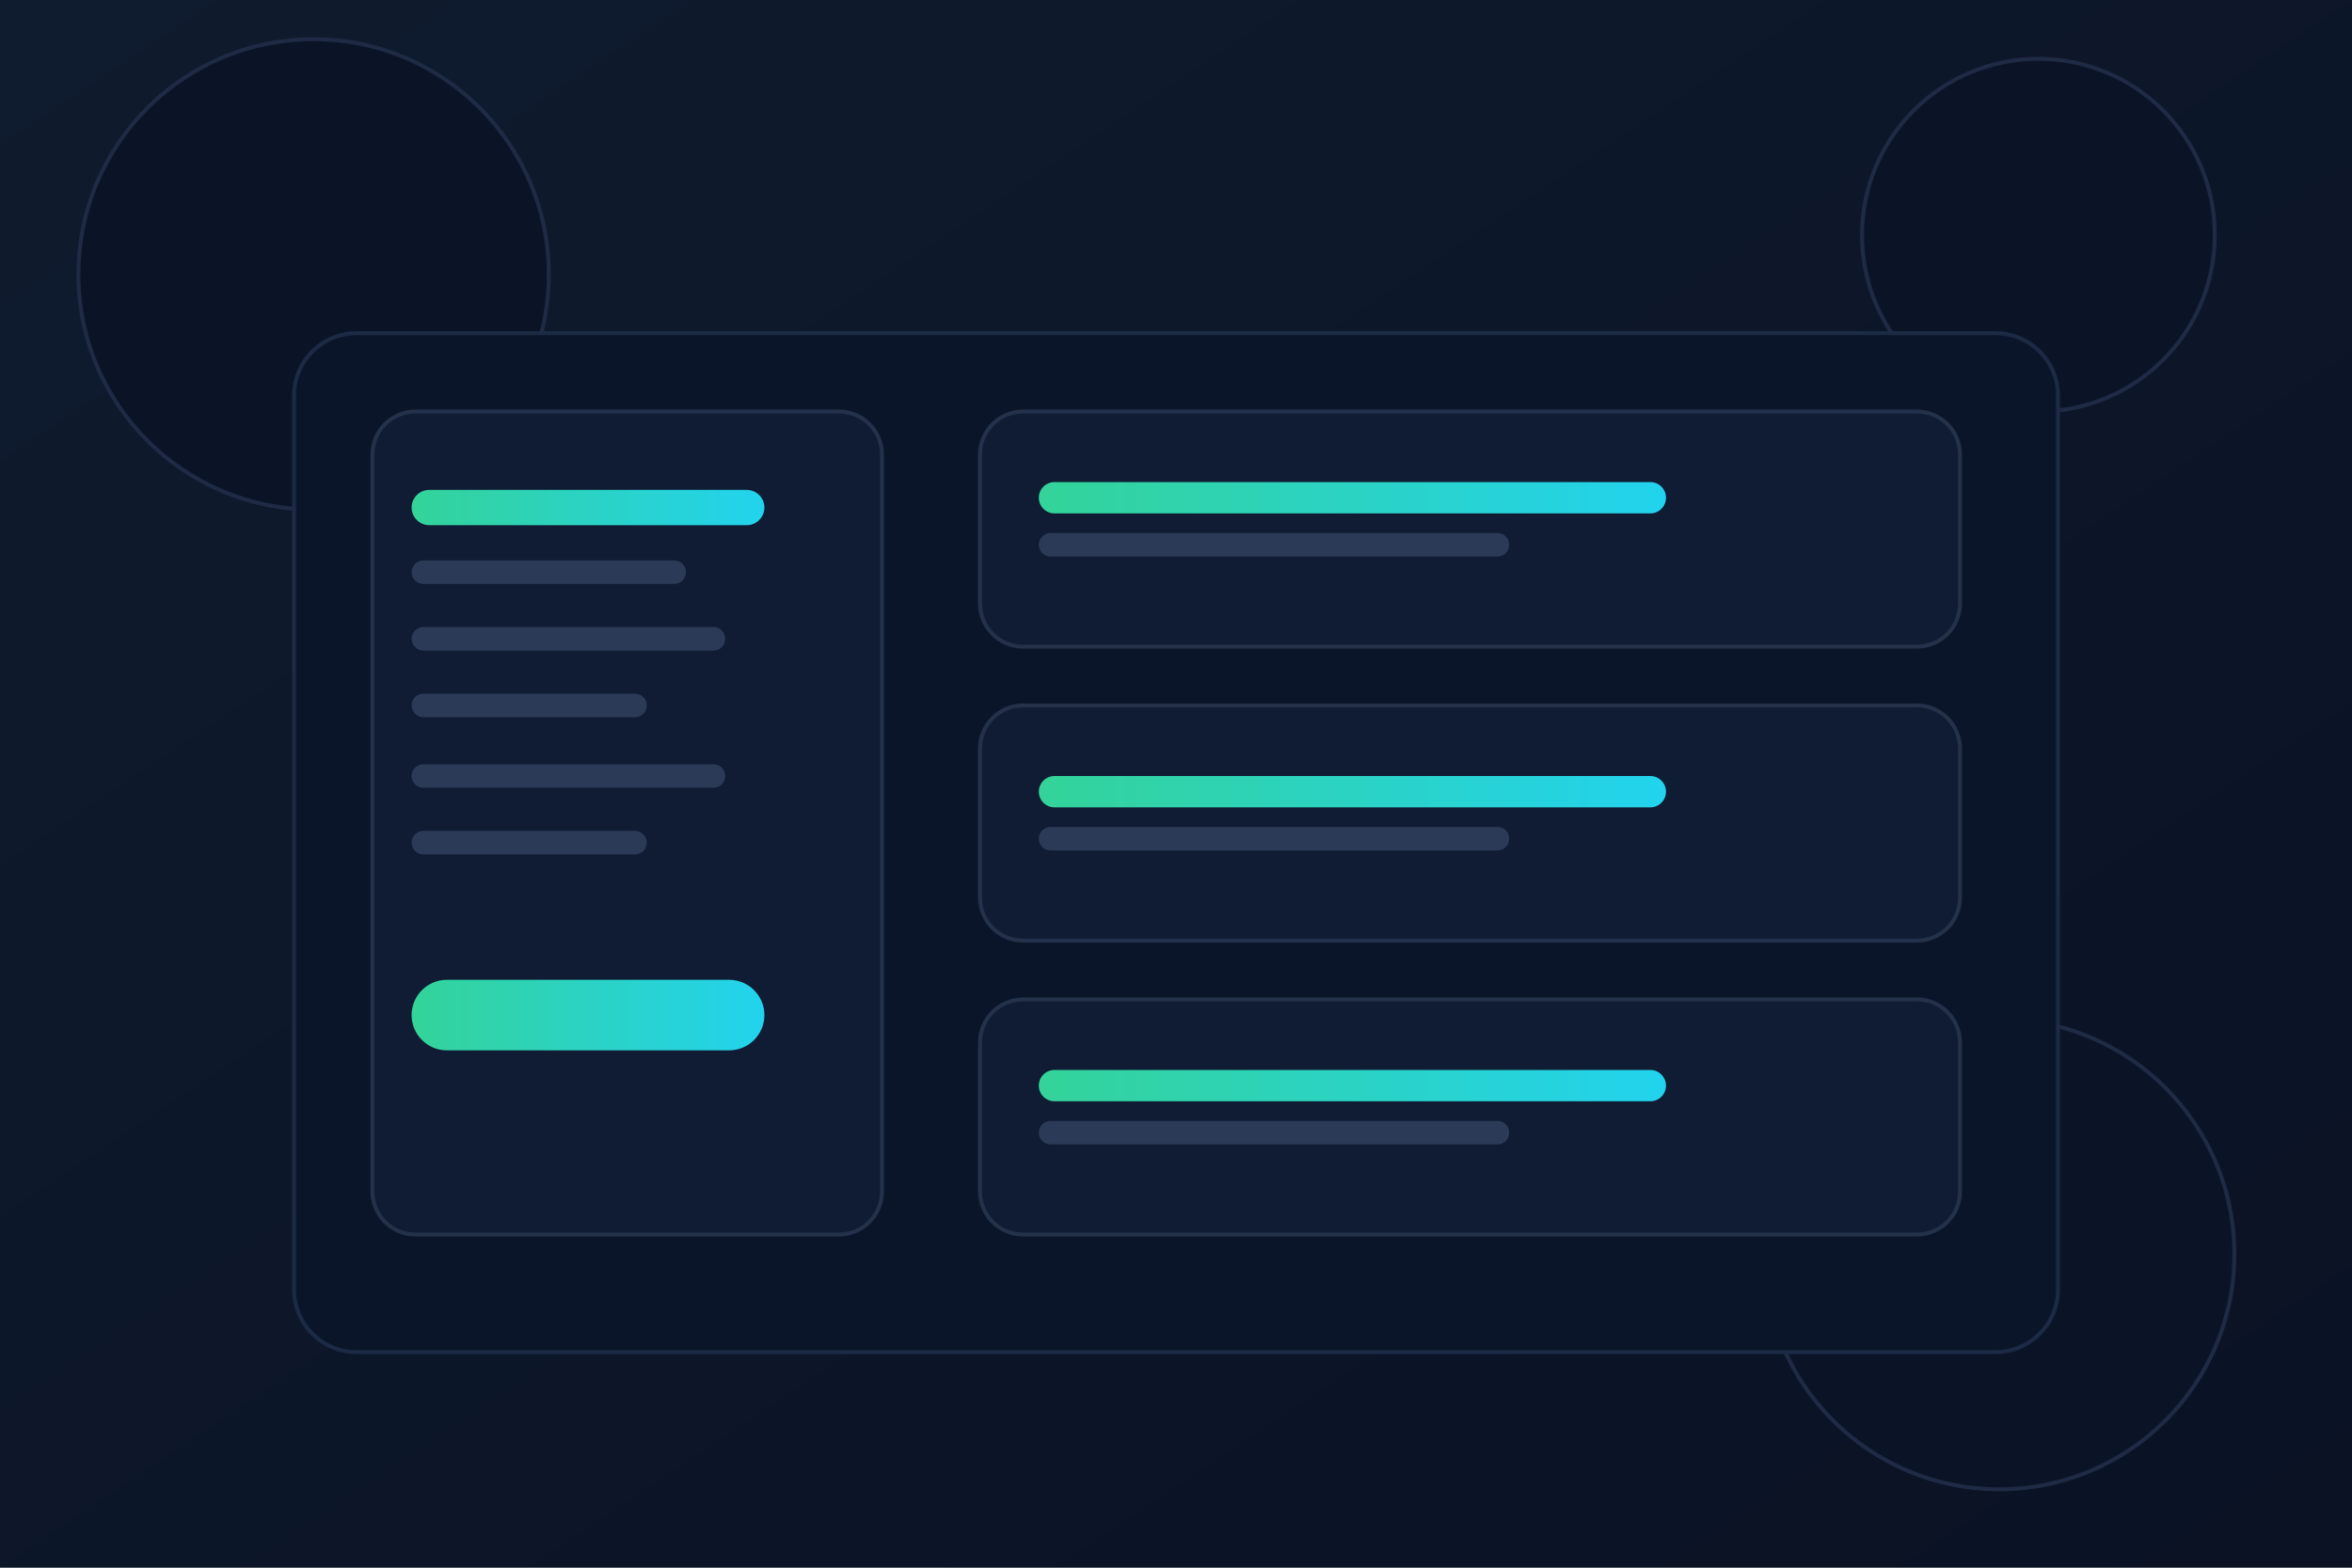
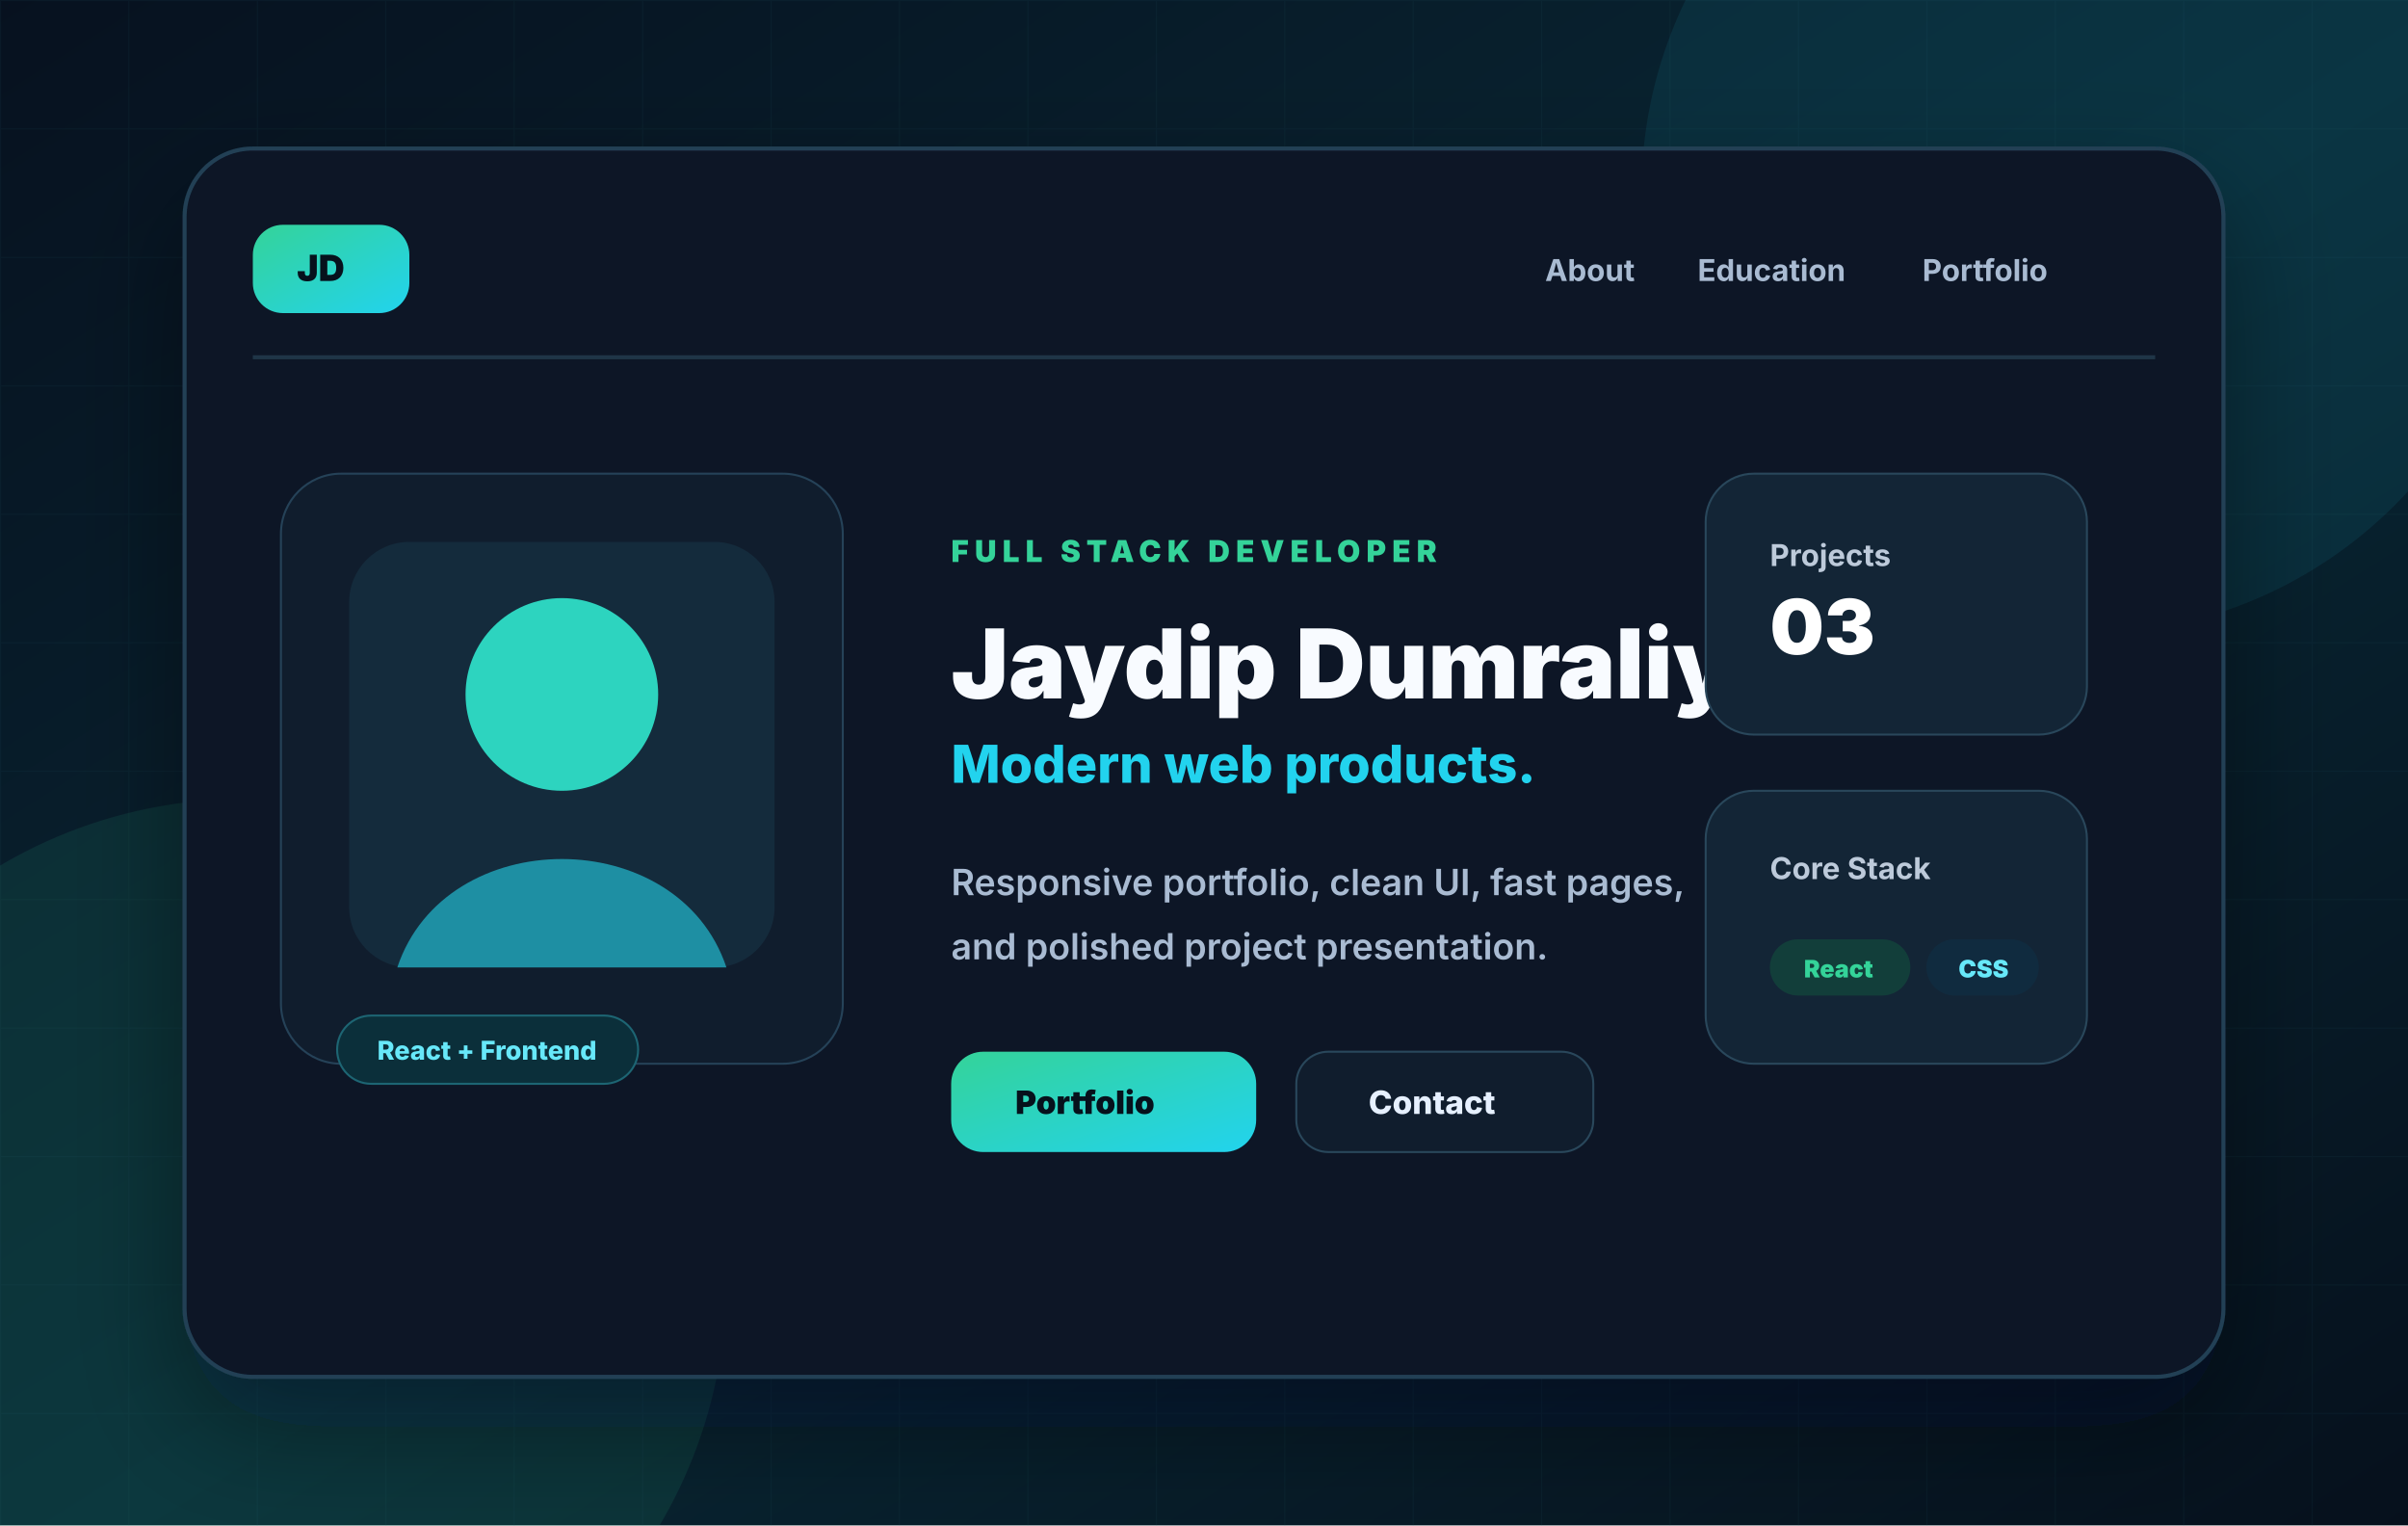
- <svg xmlns="http://www.w3.org/2000/svg" width="1200" height="800" viewBox="0 0 1200 800">
+ <svg xmlns="http://www.w3.org/2000/svg" width="1200" height="760" viewBox="0 0 1200 760" role="img" aria-labelledby="title desc">
  <defs>
-     <linearGradient id="bg" x1="0" y1="0" x2="1" y2="1">
-       <stop offset="0%" stop-color="#0f1b2e" />
-       <stop offset="100%" stop-color="#0a1224" />
+     <linearGradient id="page" x1="0" y1="0" x2="1" y2="1">
+       <stop offset="0" stop-color="#07111f" />
+       <stop offset="0.52" stop-color="#082734" />
+       <stop offset="1" stop-color="#06101c" />
    </linearGradient>
-     <linearGradient id="accent" x1="0" y1="0" x2="1" y2="0">
-       <stop offset="0%" stop-color="#34d399" />
-       <stop offset="100%" stop-color="#22d3ee" />
+     <linearGradient id="accent" x1="0" y1="0" x2="1" y2="1">
+       <stop offset="0" stop-color="#34d399" />
+       <stop offset="1" stop-color="#22d3ee" />
    </linearGradient>
+     <filter id="shadow" x="-20%" y="-20%" width="140%" height="140%">
+       <feDropShadow dx="0" dy="24" stdDeviation="28" flood-color="#020617" flood-opacity="0.42" />
+     </filter>
+     <pattern id="grid" width="64" height="64" patternUnits="userSpaceOnUse">
+       <path d="M64 0H0V64" fill="none" stroke="#1d4f5b" stroke-opacity="0.18" />
+     </pattern>
  </defs>
-   <rect width="1200" height="800" fill="url(#bg)" />
-   <circle cx="160" cy="140" r="120" fill="#0b1427" stroke="#1f2a44" stroke-width="2" />
-   <circle cx="1040" cy="120" r="90" fill="#0b1427" stroke="#1f2a44" stroke-width="2" />
-   <circle cx="1020" cy="640" r="120" fill="#0b1427" stroke="#1f2a44" stroke-width="2" />
-   <rect x="150" y="170" width="900" height="520" rx="32" fill="#0b1529" stroke="#1c2a45" stroke-width="2" />
-   <rect x="190" y="210" width="260" height="420" rx="22" fill="#101c33" stroke="#24314a" stroke-width="2" />
-   <rect x="500" y="210" width="500" height="120" rx="22" fill="#101c33" stroke="#24314a" stroke-width="2" />
-   <rect x="500" y="360" width="500" height="120" rx="22" fill="#101c33" stroke="#24314a" stroke-width="2" />
-   <rect x="500" y="510" width="500" height="120" rx="22" fill="#101c33" stroke="#24314a" stroke-width="2" />
-   <rect x="210" y="250" width="180" height="18" rx="9" fill="url(#accent)" />
-   <rect x="210" y="286" width="140" height="12" rx="6" fill="#2b3a57" />
-   <rect x="210" y="320" width="160" height="12" rx="6" fill="#2b3a57" />
-   <rect x="210" y="354" width="120" height="12" rx="6" fill="#2b3a57" />
-   <rect x="210" y="390" width="160" height="12" rx="6" fill="#2b3a57" />
-   <rect x="210" y="424" width="120" height="12" rx="6" fill="#2b3a57" />
-   <rect x="210" y="500" width="180" height="36" rx="18" fill="url(#accent)" />
-   <rect x="530" y="246" width="320" height="16" rx="8" fill="url(#accent)" />
-   <rect x="530" y="272" width="240" height="12" rx="6" fill="#2b3a57" />
-   <rect x="530" y="396" width="320" height="16" rx="8" fill="url(#accent)" />
-   <rect x="530" y="422" width="240" height="12" rx="6" fill="#2b3a57" />
-   <rect x="530" y="546" width="320" height="16" rx="8" fill="url(#accent)" />
-   <rect x="530" y="572" width="240" height="12" rx="6" fill="#2b3a57" />
+   <rect width="1200" height="760" fill="url(#page)" />
+   <rect width="1200" height="760" fill="url(#grid)" opacity="0.75" />
+   <circle cx="1038" cy="96" r="220" fill="#22d3ee" opacity="0.08" />
+   <circle cx="122" cy="638" r="240" fill="#34d399" opacity="0.1" />
+   <g filter="url(#shadow)">
+     <rect x="92" y="74" width="1016" height="612" rx="34" fill="#0b1727" stroke="#244055" stroke-width="2" />
+   </g>
+   <rect x="126" y="112" width="78" height="44" rx="15" fill="url(#accent)" />
+   <text x="148" y="140" fill="#06111c" font-size="18" font-weight="900" font-family="Inter, Segoe UI, Arial, sans-serif">JD</text>
+   <g font-family="Inter, Segoe UI, Arial, sans-serif" font-size="15" font-weight="700" fill="#a9bbd2">
+     <text x="770" y="140">About</text>
+     <text x="846" y="140">Education</text>
+     <text x="958" y="140">Portfolio</text>
+   </g>
+   <path d="M126 178h948" stroke="#1f3547" stroke-width="2" />
+   <g font-family="Inter, Segoe UI, Arial, sans-serif">
+     <rect x="140" y="236" width="280" height="294" rx="30" fill="#101d2d" stroke="#254258" />
+     <rect x="174" y="270" width="212" height="212" rx="30" fill="#142b3c" />
+     <circle cx="280" cy="346" r="48" fill="#2dd4bf" />
+     <path d="M198 482c24-72 140-72 164 0z" fill="#1e8fa3" />
+     <rect x="168" y="506" width="150" height="34" rx="17" fill="#0b2f3a" stroke="#1d6573" />
+     <text x="188" y="528" fill="#67e8f9" font-size="13" font-weight="800">React + Frontend</text>
+     <text x="474" y="280" fill="#34d399" font-size="15" font-weight="900" letter-spacing="3">FULL STACK DEVELOPER</text>
+     <text x="474" y="348" fill="#f8fbff" font-size="48" font-weight="900">Jaydip Dumraliya</text>
+     <text x="474" y="390" fill="#22d3ee" font-size="26" font-weight="800">Modern web products.</text>
+     <text x="474" y="446" fill="#a9bbd2" font-size="18" font-weight="600">Responsive portfolio, clean UI, fast pages,</text>
+     <text x="474" y="478" fill="#a9bbd2" font-size="18" font-weight="600">and polished project presentation.</text>
+     <rect x="474" y="524" width="152" height="50" rx="16" fill="url(#accent)" />
+     <text x="506" y="555" fill="#06111c" font-size="16" font-weight="900">Portfolio</text>
+     <rect x="646" y="524" width="148" height="50" rx="16" fill="#101d2d" stroke="#29475b" />
+     <text x="682" y="555" fill="#e6f0ff" font-size="16" font-weight="800">Contact</text>
+     <rect x="850" y="236" width="190" height="130" rx="24" fill="#132536" stroke="#29475b" />
+     <text x="882" y="282" fill="#bdcada" font-size="15" font-weight="700">Projects</text>
+     <text x="882" y="326" fill="#ffffff" font-size="38" font-weight="900">03</text>
+     <rect x="850" y="394" width="190" height="136" rx="24" fill="#132536" stroke="#29475b" />
+     <text x="882" y="438" fill="#bdcada" font-size="15" font-weight="700">Core Stack</text>
+     <rect x="882" y="468" width="70" height="28" rx="14" fill="#123e3a" />
+     <text x="899" y="487" fill="#34d399" font-size="12" font-weight="900">React</text>
+     <rect x="960" y="468" width="56" height="28" rx="14" fill="#102b3f" />
+     <text x="976" y="487" fill="#67e8f9" font-size="12" font-weight="900">CSS</text>
+   </g>
</svg>
